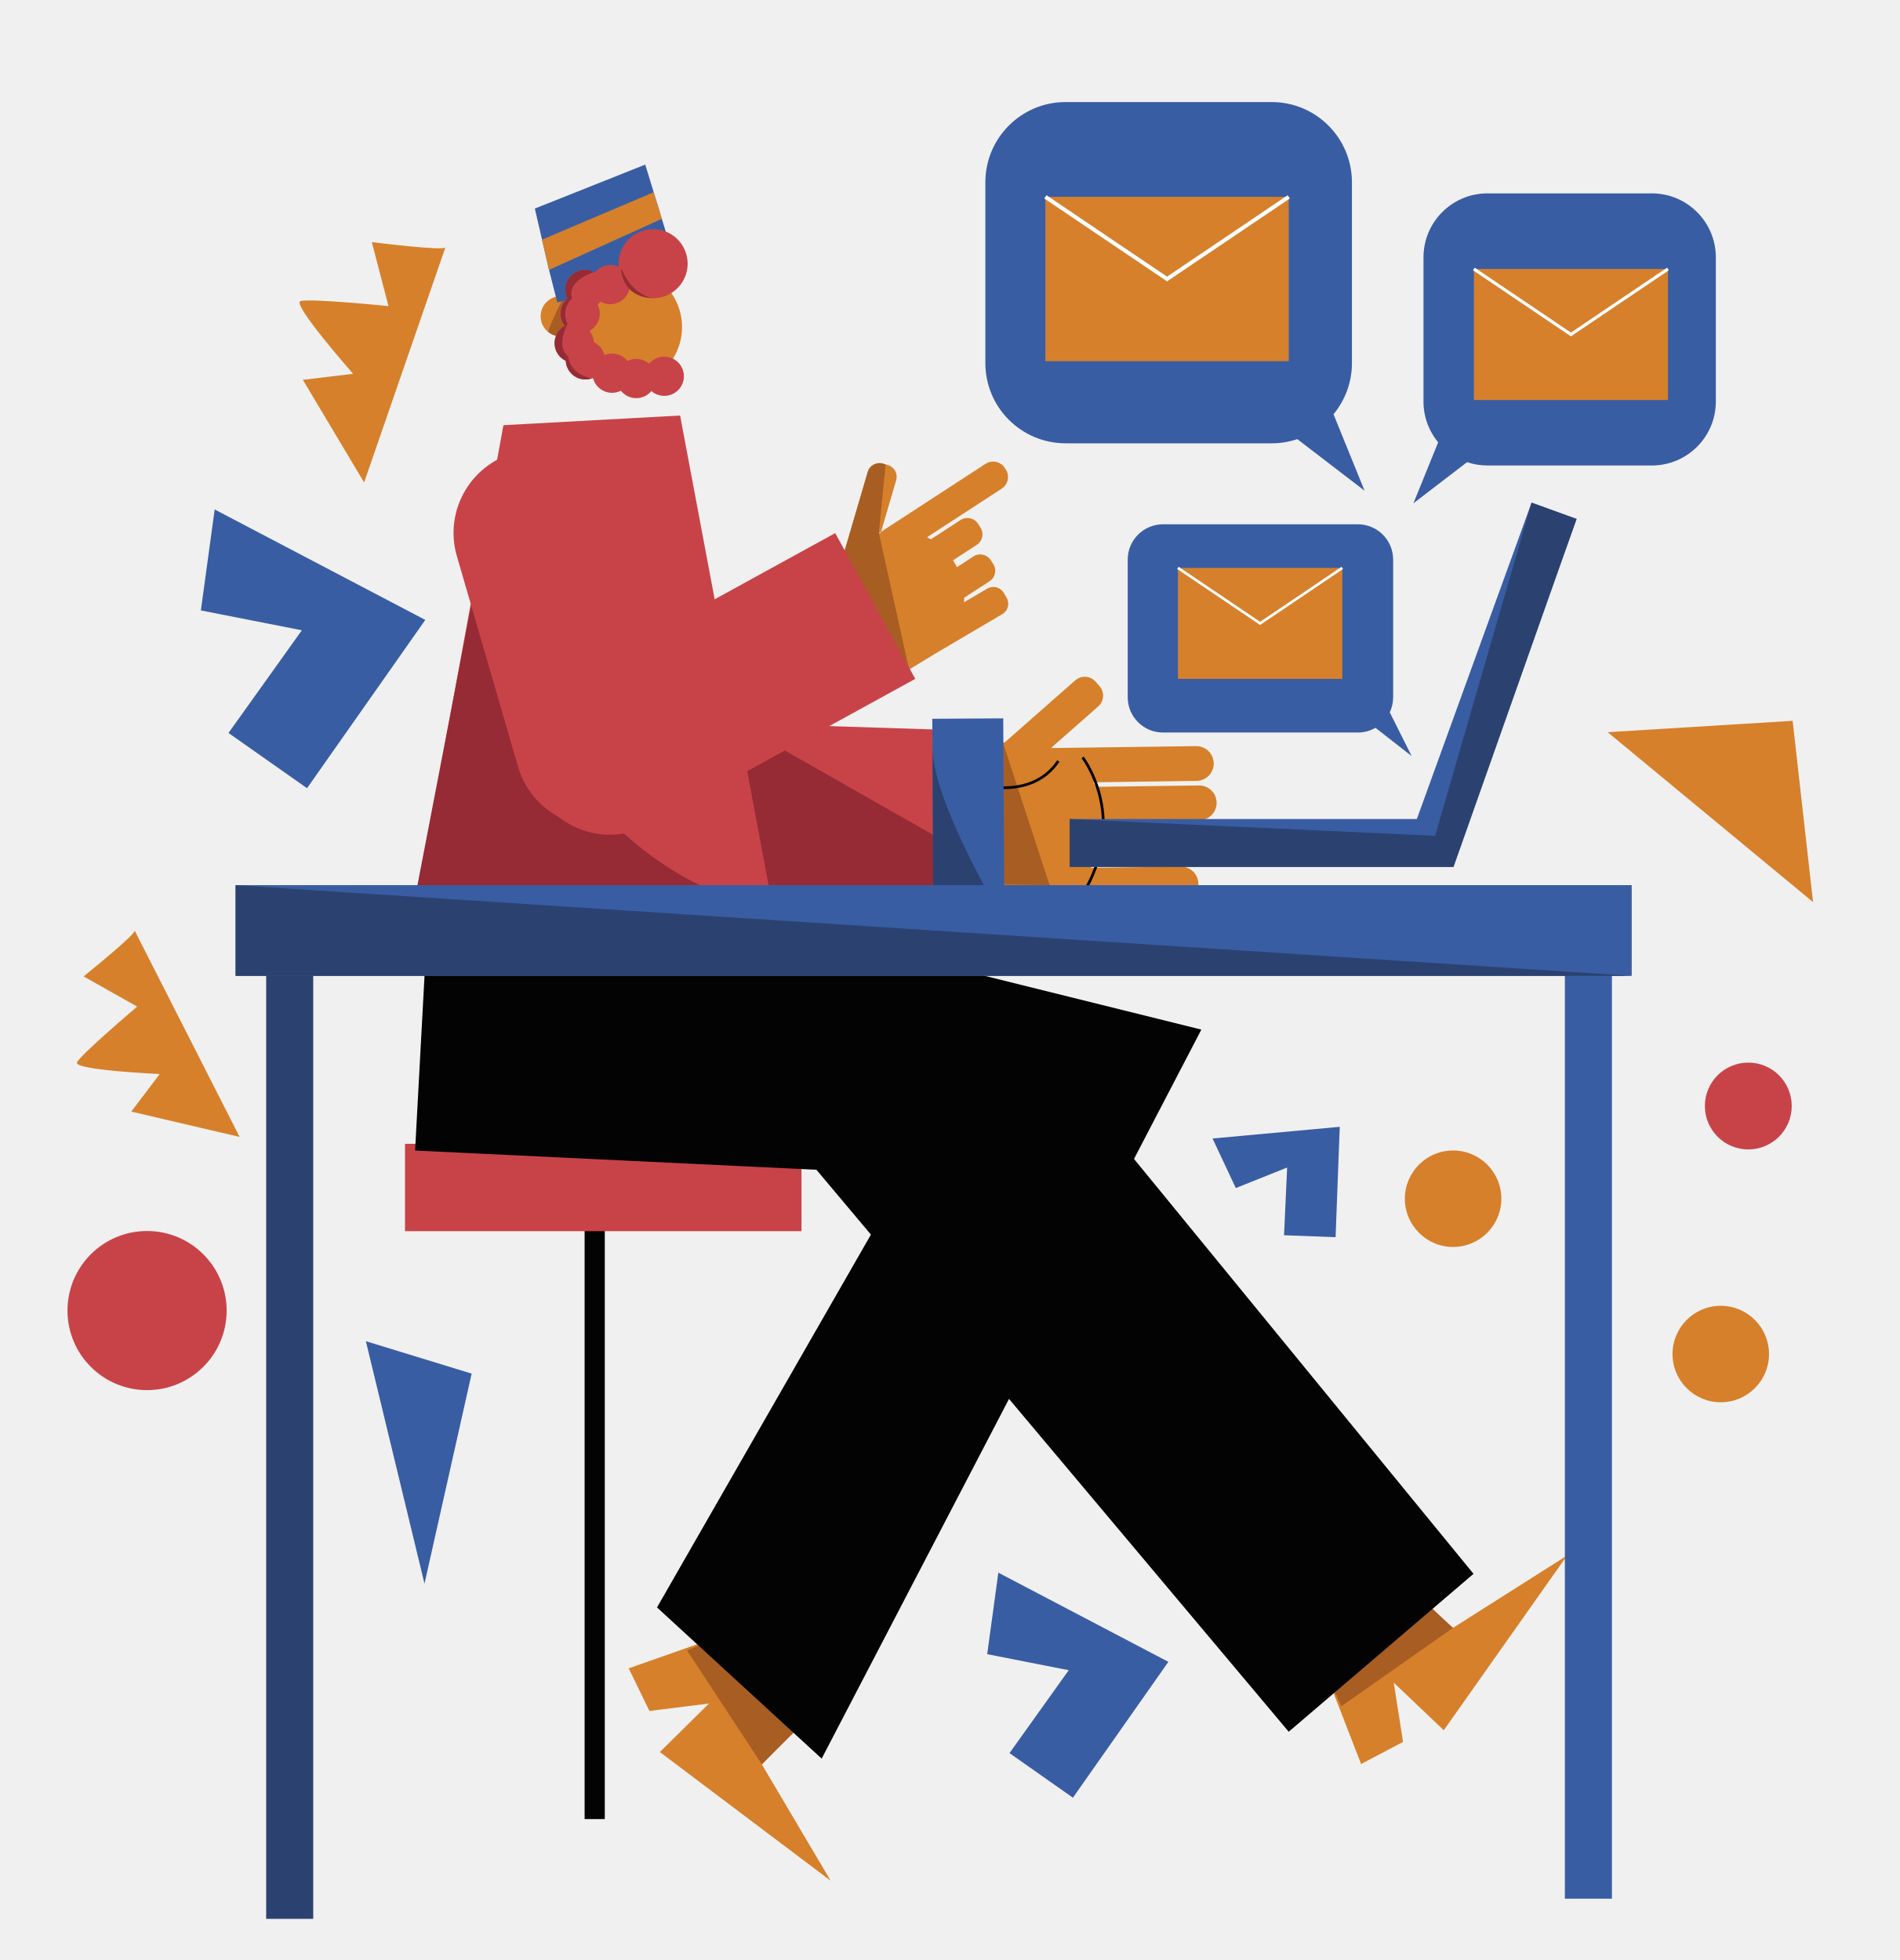
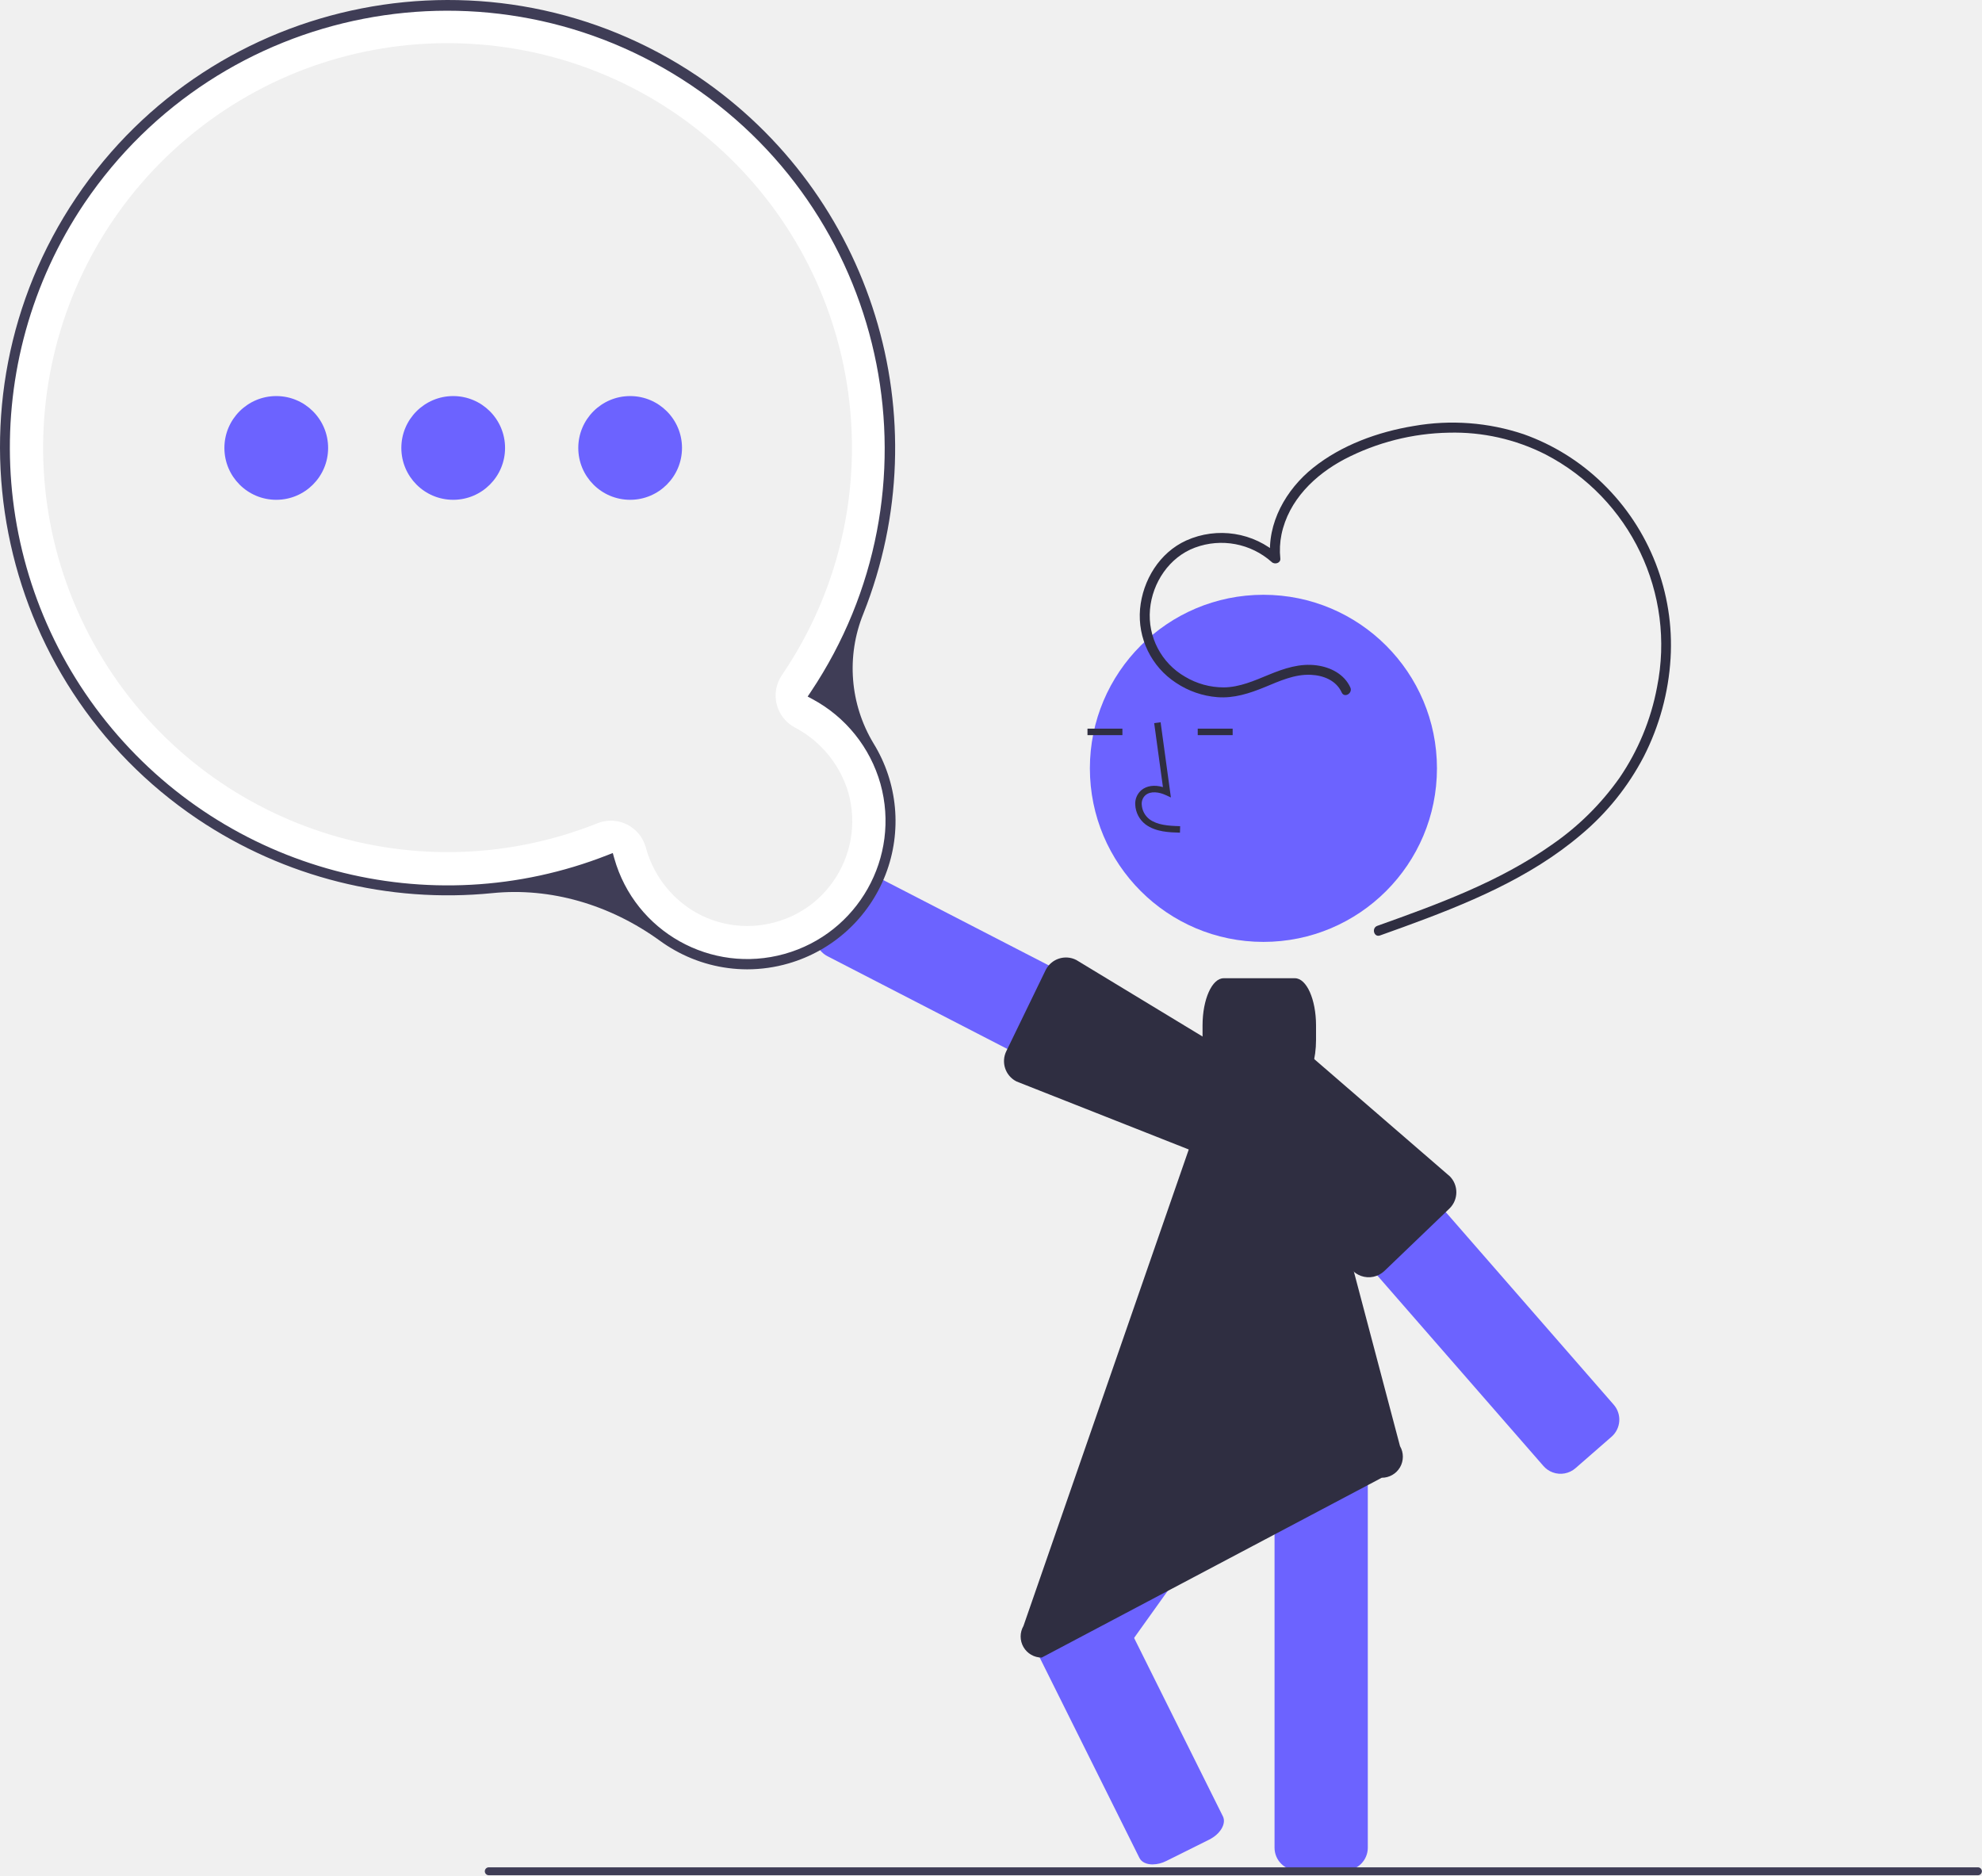
- <svg xmlns="http://www.w3.org/2000/svg" id="Capa_1" data-name="Capa 1" viewBox="0 0 1612.3 1663.62">
-   <polygon points="638.97 1378.94 533.52 1416.06 551.13 1452.23 601.67 1445.93 559.96 1487.09 704.91 1596.33 646.52 1497.57 692.86 1448.37 638.97 1378.94" fill="#d6802b" />
-   <polygon points="603.07 1392.33 677.17 1466.97 646.52 1497.57 583.08 1400.9 603.07 1392.33" fill="#a85d23" />
-   <polygon points="1114.64 1393.04 1155.06 1497.27 1190.65 1478.52 1182.77 1428.21 1225.22 1468.61 1329.86 1320.3 1232.97 1381.76 1182.35 1336.99 1114.64 1393.04" fill="#d6802b" />
-   <polygon points="1129.15 1428.5 1201.43 1352.08 1232.97 1381.76 1138.35 1448.21 1129.15 1428.5" fill="#a85d23" />
-   <rect x="496.12" y="1010.78" width="17.11" height="533.23" fill="#030303" />
-   <rect x="343.69" y="970.86" width="336.48" height="74.14" fill="#c84348" />
-   <polygon points="363.65 765.55 352.25 976.56 768.56 996.52 557.55 1364.37 697.28 1492.68 1019.5 873.91 628.84 776.96 363.65 765.55" fill="#030303" />
-   <path d="M893.5,634.89l-1.63,0,.5-.44C892.75,634.6,893.13,634.74,893.5,634.89Z" fill="#d6802b" />
-   <path d="M937.21,699.58c0,1.84-.14,3.67-.31,5.47l76.7-1a14.76,14.76,0,0,1,14.94,14.56v.2A14.74,14.74,0,0,1,1014,733.55l-87.27,1.13c-.4.64-.82,1.28-1.25,1.91l76.63-1A14.75,14.75,0,0,1,1017,750.15v.2a14.74,14.74,0,0,1-14.55,14.74l-175.75,2.28,0-1.82-47.79-.85,2.41-135.82,71.31,1.26,59.84-52.67a12.23,12.23,0,0,1,17.25,1.1l3.34,3.8a12.22,12.22,0,0,1-1.1,17.25l-39.6,34.85-.5.44,1.63,0L1015,633.31A14.76,14.76,0,0,1,1030,647.87v.18a14.76,14.76,0,0,1-14.56,14.76L927.86,664c.75,1.25,1.44,2.53,2.1,3.84l87.55-1.14a14.75,14.75,0,0,1,14.94,14.55v.18a14.75,14.75,0,0,1-14.56,14.76l-80.68,1.05C937.22,698,937.22,698.78,937.21,699.58Z" fill="#d6802b" />
-   <path d="M918.71,642.87s37.54,48.3,3,111.13" fill="none" stroke="#000" stroke-miterlimit="10" stroke-width="2.31" />
-   <polygon points="560.81 492.1 591.85 612.69 822.15 620.13 826.7 779.46 465.25 762.46 396.49 528.73 560.81 492.1" fill="#c84348" />
-   <polygon points="626.49 614.52 828.49 729.39 826.7 779.46 655.63 770.07 626.49 614.52" fill="#962b35" />
-   <polygon points="577.15 352.69 427.23 360.89 355.46 752.67 655.63 770.07 577.15 352.69" fill="#c84348" />
-   <path d="M401.87,503.79c-.46,6.8,77.24,236.58,252.48,267.19l-300.5-17.57Z" fill="#962b35" />
-   <path d="M725.44,596.37l-60.15-99,51.42-29.75,19.66-67.05a10.41,10.41,0,0,1,12.92-7.07l2.25.66,1.9.55a10.43,10.43,0,0,1,7.06,12.93L748.09,450l-.4,1.37L745.18,453c.74-.23,1.48-.44,2.22-.62l.29-1,88.65-57.68a11.81,11.81,0,0,1,16.34,3.46l.83,1.26a11.82,11.82,0,0,1-3.46,16.36L786.71,456l-.06,0,0,0q1.7.82,3.33,1.77l.13-.1,25.06-16.3A10.71,10.71,0,0,1,830,444.58l2,3.11a10.7,10.7,0,0,1-3.14,14.82L808.73,475.6c.37.56.74,1.13,1.09,1.72q1.23,2,2.27,4.1l14-9.15a10.55,10.55,0,0,1,14.6,3.09l2.2,3.38a10.56,10.56,0,0,1-3.09,14.61l-21.59,14c0,1.3,0,2.58-.14,3.87l19.76-11.63a10.25,10.25,0,0,1,14,3.64l2.34,4a10.26,10.26,0,0,1-3.63,14.06l-58.25,34.32c-.64.43-1.3.84-2,1.25Z" fill="#d6802b" />
-   <path d="M771.75,569.53,732,497.14,716.4,468.72l20-68.11a10.41,10.41,0,0,1,12.92-7.07l2.25.66-5.73,57.72.62,3.23.94,4.26Z" fill="#a85d23" />
-   <polygon points="547.82 373.55 547.83 373.63 547.81 373.56 547.82 373.55" fill="#a85d23" />
-   <polygon points="550.78 371.13 550.78 371.31 550.75 371.15 550.78 371.13" fill="#a85d23" />
-   <polygon points="688.72 987.97 1093.63 1469.87 1250.46 1335.85 891.18 896.72 603.18 936.64 688.72 987.97" fill="#030303" />
-   <polygon points="851.26 630.58 890.7 751.3 851.73 750.82 851.26 630.58" fill="#a85d23" />
-   <path d="M826.49,664.91s48,16.2,71.63-18.95" fill="none" stroke="#000" stroke-miterlimit="10" stroke-width="2.31" />
-   <rect x="735.62" y="666.02" width="172.34" height="60.21" transform="translate(130.37 1521.87) rotate(-90.33)" fill="#395da3" />
-   <path d="M852.38,782.12s-59.7-98.53-61-146.2L792,784Z" fill="#2b4271" />
-   <path d="M528.65,429.44H669.8a0,0,0,0,1,0,0V686.18a70.57,70.57,0,0,1-70.57,70.57h0a70.57,70.57,0,0,1-70.57-70.57V429.44a0,0,0,0,1,0,0Z" transform="translate(830.77 -217.59) rotate(61.23)" fill="#c84348" />
-   <rect x="410.86" y="378.1" width="141.15" height="327.31" rx="70.57" transform="translate(1094.91 927.65) rotate(163.8)" fill="#c84348" />
-   <rect x="225.89" y="793.21" width="39.92" height="835.49" fill="#2b4271" />
-   <polygon points="1384.71 751.3 199.92 751.3 199.92 828.29 1327.99 828.29 1327.99 1611.58 1367.91 1611.58 1367.91 828.29 1384.71 828.29 1384.71 751.3" fill="#395da3" />
-   <polygon points="182.18 432.42 360.91 526.18 260.56 669.02 193.9 622.14 256.16 534.97 170.46 518.12 182.18 432.42" fill="#395da3" />
-   <circle cx="1233.14" cy="1017.45" r="40.94" fill="#d6802b" />
-   <circle cx="124.8" cy="1112.39" r="67.53" fill="#c84348" />
-   <polygon points="1538.6 765.7 1521.27 611.82 1364.29 621.46 1538.6 765.7" fill="#d6802b" />
-   <circle cx="1460.28" cy="1149.29" r="40.94" fill="#d6802b" />
-   <circle cx="1483.65" cy="938.77" r="36.85" fill="#c84348" />
-   <path d="M114.24,789.77,203.34,965,111.4,943.5l24.14-31.87s-73.21-3.33-70.2-9.9,51.1-47.35,51.1-47.35l-45.5-25.62S116.27,792.28,114.24,789.77Z" fill="#d6802b" />
-   <polygon points="847.22 1334.85 991.51 1410.54 910.5 1525.86 856.68 1488.02 906.95 1417.64 837.75 1404.04 847.22 1334.85" fill="#395da3" />
-   <polygon points="400.25 1165.92 360.24 1344.19 310.48 1138.38 400.25 1165.92" fill="#395da3" />
-   <polygon points="1028.99 966.34 1136.94 956.42 1133.41 1050.12 1089.67 1048.45 1092.29 990.97 1048.73 1008.4 1028.99 966.34" fill="#395da3" />
-   <path d="M378,209.89l-69,199.6-52-87.1,42.66-5.11s-52.06-59.09-44.73-61.67,74.74,4.19,74.74,4.19l-14.14-54.3S377.56,213.33,378,209.89Z" fill="#d6802b" />
-   <polygon points="907.75 695.16 907.75 735.79 1233.54 735.79 1233.54 728.36 1337.92 440.48 1299.72 426.63 1202.36 695.16 907.75 695.16" fill="#395da3" />
-   <polygon points="907.75 695.16 1217.85 709.42 1299.72 426.63 1337.92 440.48 1233.54 735.79 907.75 735.79 907.75 695.16" fill="#2b4271" />
-   <circle cx="528.43" cy="277.6" r="50.36" fill="#d6802b" />
-   <path d="M492.69,272.17a17.07,17.07,0,0,1-18.82,13.26,14.1,14.1,0,0,1-1.56-.26,17.09,17.09,0,0,1,6.26-33.59l1.13.21a17.46,17.46,0,0,1,4.09,1.47A17.1,17.1,0,0,1,492.69,272.17Z" fill="#d6802b" />
-   <path d="M473.87,285.43a14.1,14.1,0,0,1-1.56-.26,17.06,17.06,0,0,1-7-3.37c.86-5.66,10.85-25.46,13.28-30.22l1.13.21a17.46,17.46,0,0,1,4.09,1.47c-2.39,2.27-8.69,10.11-1,24.41C483,278.2,476.66,280.38,473.87,285.43Z" fill="#a85d23" />
-   <polygon points="574.89 228.99 472.93 256.72 465.9 229.06 459.98 203.41 453.87 177.02 547.56 139.71 554.74 163.15 561.65 185.75 574.89 228.99" fill="#395da3" />
-   <path d="M580,322.93a16.67,16.67,0,0,1-27.23,9,16.65,16.65,0,0,1-25.89-.29,16.65,16.65,0,0,1-23.64-10.84c-.3.13-.6.23-.9.34a16.66,16.66,0,0,1-22.24-14.84,16.64,16.64,0,0,1-.79-29.67,16.61,16.61,0,0,1-3.47-12.84,9.4,9.4,0,0,1,.21-1.18,14.72,14.72,0,0,1,.49-1.79,16.64,16.64,0,0,1,5-7.33c-.16-.29-.3-.59-.43-.89s-.29-.66-.41-1c0,0,0,0,0-.06a16.68,16.68,0,0,1,19.26-22A16.12,16.12,0,0,1,504,231c.26.12.5.26.75.4a16.66,16.66,0,0,1,16.78-6.09,17,17,0,0,1,3.5,1.2,29.32,29.32,0,1,1,9.16,18.72A16.66,16.66,0,0,1,509.57,256a16.05,16.05,0,0,1-2.42,2.52,16.66,16.66,0,0,1-6.84,22.32,16.55,16.55,0,0,1,3.62,9.55,16.68,16.68,0,0,1,9,11,16.65,16.65,0,0,1,19.54,5,16.65,16.65,0,0,1,18.44,2.32A16.67,16.67,0,0,1,580,322.93Z" fill="#c84348" />
-   <path d="M527,227.39s-.53,24.73,27.12,25.61C554.09,253,536.92,251.45,527,227.39Z" fill="#962b35" />
-   <path d="M502.38,321.1a16.66,16.66,0,0,1-22.24-14.84,16.64,16.64,0,0,1-.79-29.67,16.61,16.61,0,0,1-3.47-12.84l.7-3a16.64,16.64,0,0,1,5-7.33c-.16-.29-.3-.59-.43-.89l.14-.05a9.63,9.63,0,0,1-.55-.94s0,0,0-.06a16.68,16.68,0,0,1,19.26-22A16.12,16.12,0,0,1,504,231c-4.94,1.65-23,8.73-18.48,22.32,0,0-10,7.86-3.93,21.89,0,0-10.53,18.61.67,27.36C482.3,302.56,482.85,317.53,502.38,321.1Z" fill="#962b35" />
-   <polygon points="561.65 185.75 465.9 229.06 459.98 203.41 554.74 163.15 561.65 185.75" fill="#d6802b" />
-   <path d="M1456.09,218.44V340.8a54.3,54.3,0,0,1-54.3,54.3H1262.31a54.21,54.21,0,0,1-17.32-2.82l-45.53,34.9,21-51.75A54.09,54.09,0,0,1,1208,340.8V218.44a54.31,54.31,0,0,1,54.3-54.31h139.48A54.31,54.31,0,0,1,1456.09,218.44Z" fill="#395da3" />
-   <rect x="1250.78" y="228.3" width="164.67" height="111.21" fill="#d6802b" />
-   <polyline points="1250.78 228.3 1333.12 283.9 1415.45 228.3" fill="none" stroke="#fff" stroke-miterlimit="10" stroke-width="2.65" />
-   <path d="M836.2,154.73V308.17a68.09,68.09,0,0,0,68.09,68.1H1079.2a67.83,67.83,0,0,0,21.72-3.54L1158,416.5l-26.36-64.9a67.82,67.82,0,0,0,15.64-43.43V154.73a68.11,68.11,0,0,0-68.1-68.11H904.29A68.1,68.1,0,0,0,836.2,154.73Z" fill="#395da3" />
-   <rect x="887.15" y="167.09" width="206.5" height="139.46" transform="translate(1980.81 473.63) rotate(-180)" fill="#d6802b" />
-   <polyline points="1093.66 167.09 990.41 236.81 887.15 167.09" fill="none" stroke="#fff" stroke-miterlimit="10" stroke-width="3.32" />
-   <path d="M1197.94,641.72l-18.55-37.1a29.79,29.79,0,0,0,2.87-12.8V474.91A30,30,0,0,0,1152.32,445H986.93A30,30,0,0,0,957,474.91V591.82a29.94,29.94,0,0,0,29.94,29.94h165.39a29.85,29.85,0,0,0,14.93-4Z" fill="#395da3" />
-   <rect x="999.63" y="482.04" width="139.46" height="94.18" fill="#d6802b" />
-   <polyline points="999.63 482.04 1069.36 529.13 1139.09 482.04" fill="none" stroke="#fff" stroke-miterlimit="10" stroke-width="2.24" />
-   <polygon points="199.92 751.3 1384.71 828.29 199.92 828.29 199.92 751.3" fill="#2b4271" />
+ <svg xmlns="http://www.w3.org/2000/svg" data-name="Layer 1" width="595.246" height="563.116" viewBox="0 0 595.246 563.116">
+   <path d="M768.689,610.581a6.823,6.823,0,0,0,6.845-1.255l10.832-9.447a6.824,6.824,0,0,0,.657-9.618l-78.737-90.281a6.824,6.824,0,0,0-9.618-.657l-10.832,9.447a6.824,6.824,0,0,0-.657,9.617l78.737,90.281A6.776,6.776,0,0,0,768.689,610.581Z" transform="translate(-302.3769 -168.4419)" fill="#6c63ff" />
+   <path d="M660.473,511.236a6.85,6.85,0,0,0,2.088-.328,6.769,6.769,0,0,0,3.984-3.366l6.586-12.775a6.823,6.823,0,0,0-2.935-9.182L563.723,430.69a6.824,6.824,0,0,0-9.182,2.935l-6.586,12.775a6.823,6.823,0,0,0,2.935,9.182L657.363,510.477A6.773,6.773,0,0,0,660.473,511.236Z" transform="translate(-302.3769 -168.4419)" fill="#6c63ff" />
+   <path d="M662.393,514.327a6.837,6.837,0,0,0,6.107-3.764l6.448-12.845a6.804,6.804,0,0,0,.528-4.684c-.043-.174-.092-.348-.15-.52h0c-.13-.392-.272-1.004-.436-1.713-.523-2.26-1.173-5.072-2.498-5.737l-46.785-28.357a6.813,6.813,0,0,0-9.164,2.976l-.02.039L604.622,484.046a6.823,6.823,0,0,0,3.037,9.145l51.73,20.423A6.677,6.677,0,0,0,662.393,514.327Z" transform="translate(-302.3769 -168.4419)" fill="#2f2e41" />
+   <circle cx="379.437" cy="230.723" r="52.118" fill="#6c63ff" />
+   <path d="M691.973,730.111h14.373a6.824,6.824,0,0,0,6.817-6.817V601.554a6.824,6.824,0,0,0-6.817-6.817H691.973a6.824,6.824,0,0,0-6.817,6.817V723.294A6.824,6.824,0,0,0,691.973,730.111Z" transform="translate(-302.3769 -168.4419)" fill="#6c63ff" />
+   <path d="M630.045,673.451a6.813,6.813,0,0,0,5.554-2.849l69.675-97.446a6.824,6.824,0,0,0-1.58-9.51L692.002,555.286a6.823,6.823,0,0,0-9.51,1.58L612.818,654.311a6.824,6.824,0,0,0,1.581,9.51l11.692,8.36A6.781,6.781,0,0,0,630.045,673.451Z" transform="translate(-302.3769 -168.4419)" fill="#6c63ff" />
+   <path d="M648.53,728.302a9.384,9.384,0,0,0,4.117-1.03l12.867-6.406c3.365-1.676,5.219-4.813,4.133-6.994l-33.161-66.608c-1.086-2.181-4.706-2.592-8.072-.918l-12.867,6.406a9.074,9.074,0,0,0-3.688,3.206,3.852,3.852,0,0,0-.445,3.787l33.161,66.608C645.211,727.631,646.716,728.302,648.53,728.302Z" transform="translate(-302.3769 -168.4419)" fill="#6c63ff" />
+   <path d="M711.082,551.573a6.837,6.837,0,0,0,7.139-1.544l19.499-18.71a6.816,6.816,0,0,0,.078-9.639l-.005-.005-41.444-35.83c-1.012-1.031-3.888-.782-6.198-.584-.725.063-1.351.116-1.765.113-.181-.001-.362.005-.541.018h0a6.805,6.805,0,0,0-4.294,1.945l-10.235,10.09a6.825,6.825,0,0,0-.069,9.64l35.304,42.862A6.873,6.873,0,0,0,711.082,551.573Z" transform="translate(-302.3769 -168.4419)" fill="#2f2e41" />
+   <path d="M656.751,418.482l.054-1.948c-3.623-.101-6.818-.328-9.218-2.082a5.987,5.987,0,0,1-2.319-4.41,3.422,3.422,0,0,1,1.123-2.819c1.593-1.346,4.157-.91,6.026-.053l1.611.739-3.09-22.583-1.93.264,2.629,19.21c-2.539-.747-4.892-.425-6.503.936a5.328,5.328,0,0,0-1.812,4.375,7.92,7.92,0,0,0,3.116,5.914C649.523,418.279,653.531,418.391,656.751,418.482Z" transform="translate(-302.3769 -168.4419)" fill="#2f2e41" />
+   <rect x="326.6" y="218.806" width="10.489" height="1.948" fill="#2f2e41" />
+   <rect x="359.709" y="218.806" width="10.489" height="1.948" fill="#2f2e41" />
+   <path d="M609.749,656.699l56.853-163.86c-1.835-2.481-3.066-6.971-3.069-12.117V476.363c.004-7.82,2.835-14.157,6.33-14.165h21.424c3.494.009,6.326,6.346,6.33,14.165v4.359c-.003,5.667-1.495,10.542-3.644,12.807l28.861,109.17a6.316,6.316,0,0,1-5.482,9.495l-102.121,54a6.33,6.33,0,0,1-5.482-9.495Z" transform="translate(-302.3769 -168.4419)" fill="#2f2e41" />
+   <path d="M505.504,452.917a43.215,43.215,0,0,1-20.418-25.655,133.444,133.444,0,0,1-122.789-13.679c-61.056-41.075-77.312-124.164-36.237-185.221s124.165-77.311,185.22-36.237c60.903,40.972,77.229,123.751,36.543,184.764a43.725,43.725,0,0,1,20.897,26.368,43.507,43.507,0,0,1-30.157,53.631,43.245,43.245,0,0,1-33.061-3.971Z" transform="translate(-302.3769 -168.4419)" fill="#fff" />
+   <path d="M510.359,441.855a32.289,32.289,0,0,1-14.062-19.046,10.858,10.858,0,0,0-14.426-7.176l-.662.26a121.454,121.454,0,1,1,56.352-45.246l-.395.587a10.861,10.861,0,0,0,3.891,15.641,32.506,32.506,0,0,1,16.112,19.632,31.515,31.515,0,0,1-4.827,26.984,30.983,30.983,0,0,1-14.296,10.949,31.861,31.861,0,0,1-11.252,2.066A31.438,31.438,0,0,1,510.359,441.855Z" transform="translate(-302.3769 -168.4419)" fill="#f0f0f0" />
+   <path d="M505.014,453.789a45.449,45.449,0,0,1-4.394-2.814c-15.153-10.994-33.032-16.085-50.34-14.342a134.744,134.744,0,0,1-88.54-22.22c-61.513-41.382-77.891-125.095-36.509-186.608,41.382-61.513,125.094-77.892,186.608-36.509a134.687,134.687,0,0,1,49.817,161.458,43.588,43.588,0,0,0,3.066,38.926,44.488,44.488,0,0,1-25.544,66.074,44.78,44.78,0,0,1-12.416,1.768h0A44.488,44.488,0,0,1,505.014,453.789ZM327.72,229.479a131.454,131.454,0,0,0,157.147,195.721l1.546-.608.448,1.6a41.507,41.507,0,0,0,79.936-22.395,41.707,41.707,0,0,0-20.4-25.407l-1.463-.782.926-1.378a131.454,131.454,0,0,0-218.139-146.75Z" transform="translate(-302.3769 -168.4419)" fill="#3f3d56" />
+   <circle cx="189.248" cy="134.51" r="15.575" fill="#6c63ff" />
+   <circle cx="136.108" cy="134.51" r="15.575" fill="#6c63ff" />
+   <circle cx="82.968" cy="134.51" r="15.575" fill="#6c63ff" />
+   <path d="M705.325,376.391c-1.65-3.643-5.513-5.154-9.316-5.315-4.881-.207-9.377,1.891-13.793,3.704-4.56,1.872-9.228,3.4-14.222,3.015a26.035,26.035,0,0,1-12.398-4.29,24.024,24.024,0,0,1-10.831-22.213c.801-8.622,5.838-16.896,13.864-20.544a25.766,25.766,0,0,1,27.824,4.368l-2.561,1.061c-1.066-10.64,4.721-20.76,12.84-27.253,8.564-6.85,19.519-10.81,30.258-12.568A67.194,67.194,0,0,1,760,298.84a65.418,65.418,0,0,1,23.637,14.703,67.582,67.582,0,0,1,20.457,52.579A74.776,74.776,0,0,1,796.056,395.617a77.007,77.007,0,0,1-18.815,23.43c-15.426,13.144-34.541,20.908-53.377,27.772q-3.516,1.281-7.042,2.533c-1.822.65-2.606-2.248-.798-2.893,18.172-6.481,36.669-13.215,52.537-24.447a81.26,81.26,0,0,0,20.205-20.007A71.583,71.583,0,0,0,800.018,374.836a64.457,64.457,0,0,0-33.506-69.948,60.611,60.611,0,0,0-28.999-6.518,70.737,70.737,0,0,0-31.331,7.954c-8.976,4.747-16.797,12.346-18.939,22.6a23.783,23.783,0,0,0-.35,7.252c.137,1.372-1.69,1.873-2.561,1.061a22.741,22.741,0,0,0-23.074-4.355c-7.701,2.854-12.814,10.529-13.509,18.583a21.153,21.153,0,0,0,10.553,20.198,22.577,22.577,0,0,0,11.617,3.196c4.775-.045,9.174-2.022,13.514-3.805,4.637-1.906,9.342-3.494,14.416-2.807,4.166.564,8.263,2.648,10.067,6.629.79,1.745-1.794,3.272-2.59,1.514Z" transform="translate(-302.3769 -168.4419)" fill="#2f2e41" />
+   <path d="M449.138,731.558h447.294a1.191,1.191,0,0,0,0-2.381h-447.294a1.191,1.191,0,0,0,0,2.381Z" transform="translate(-302.3769 -168.4419)" fill="#3f3d56" />
</svg>
